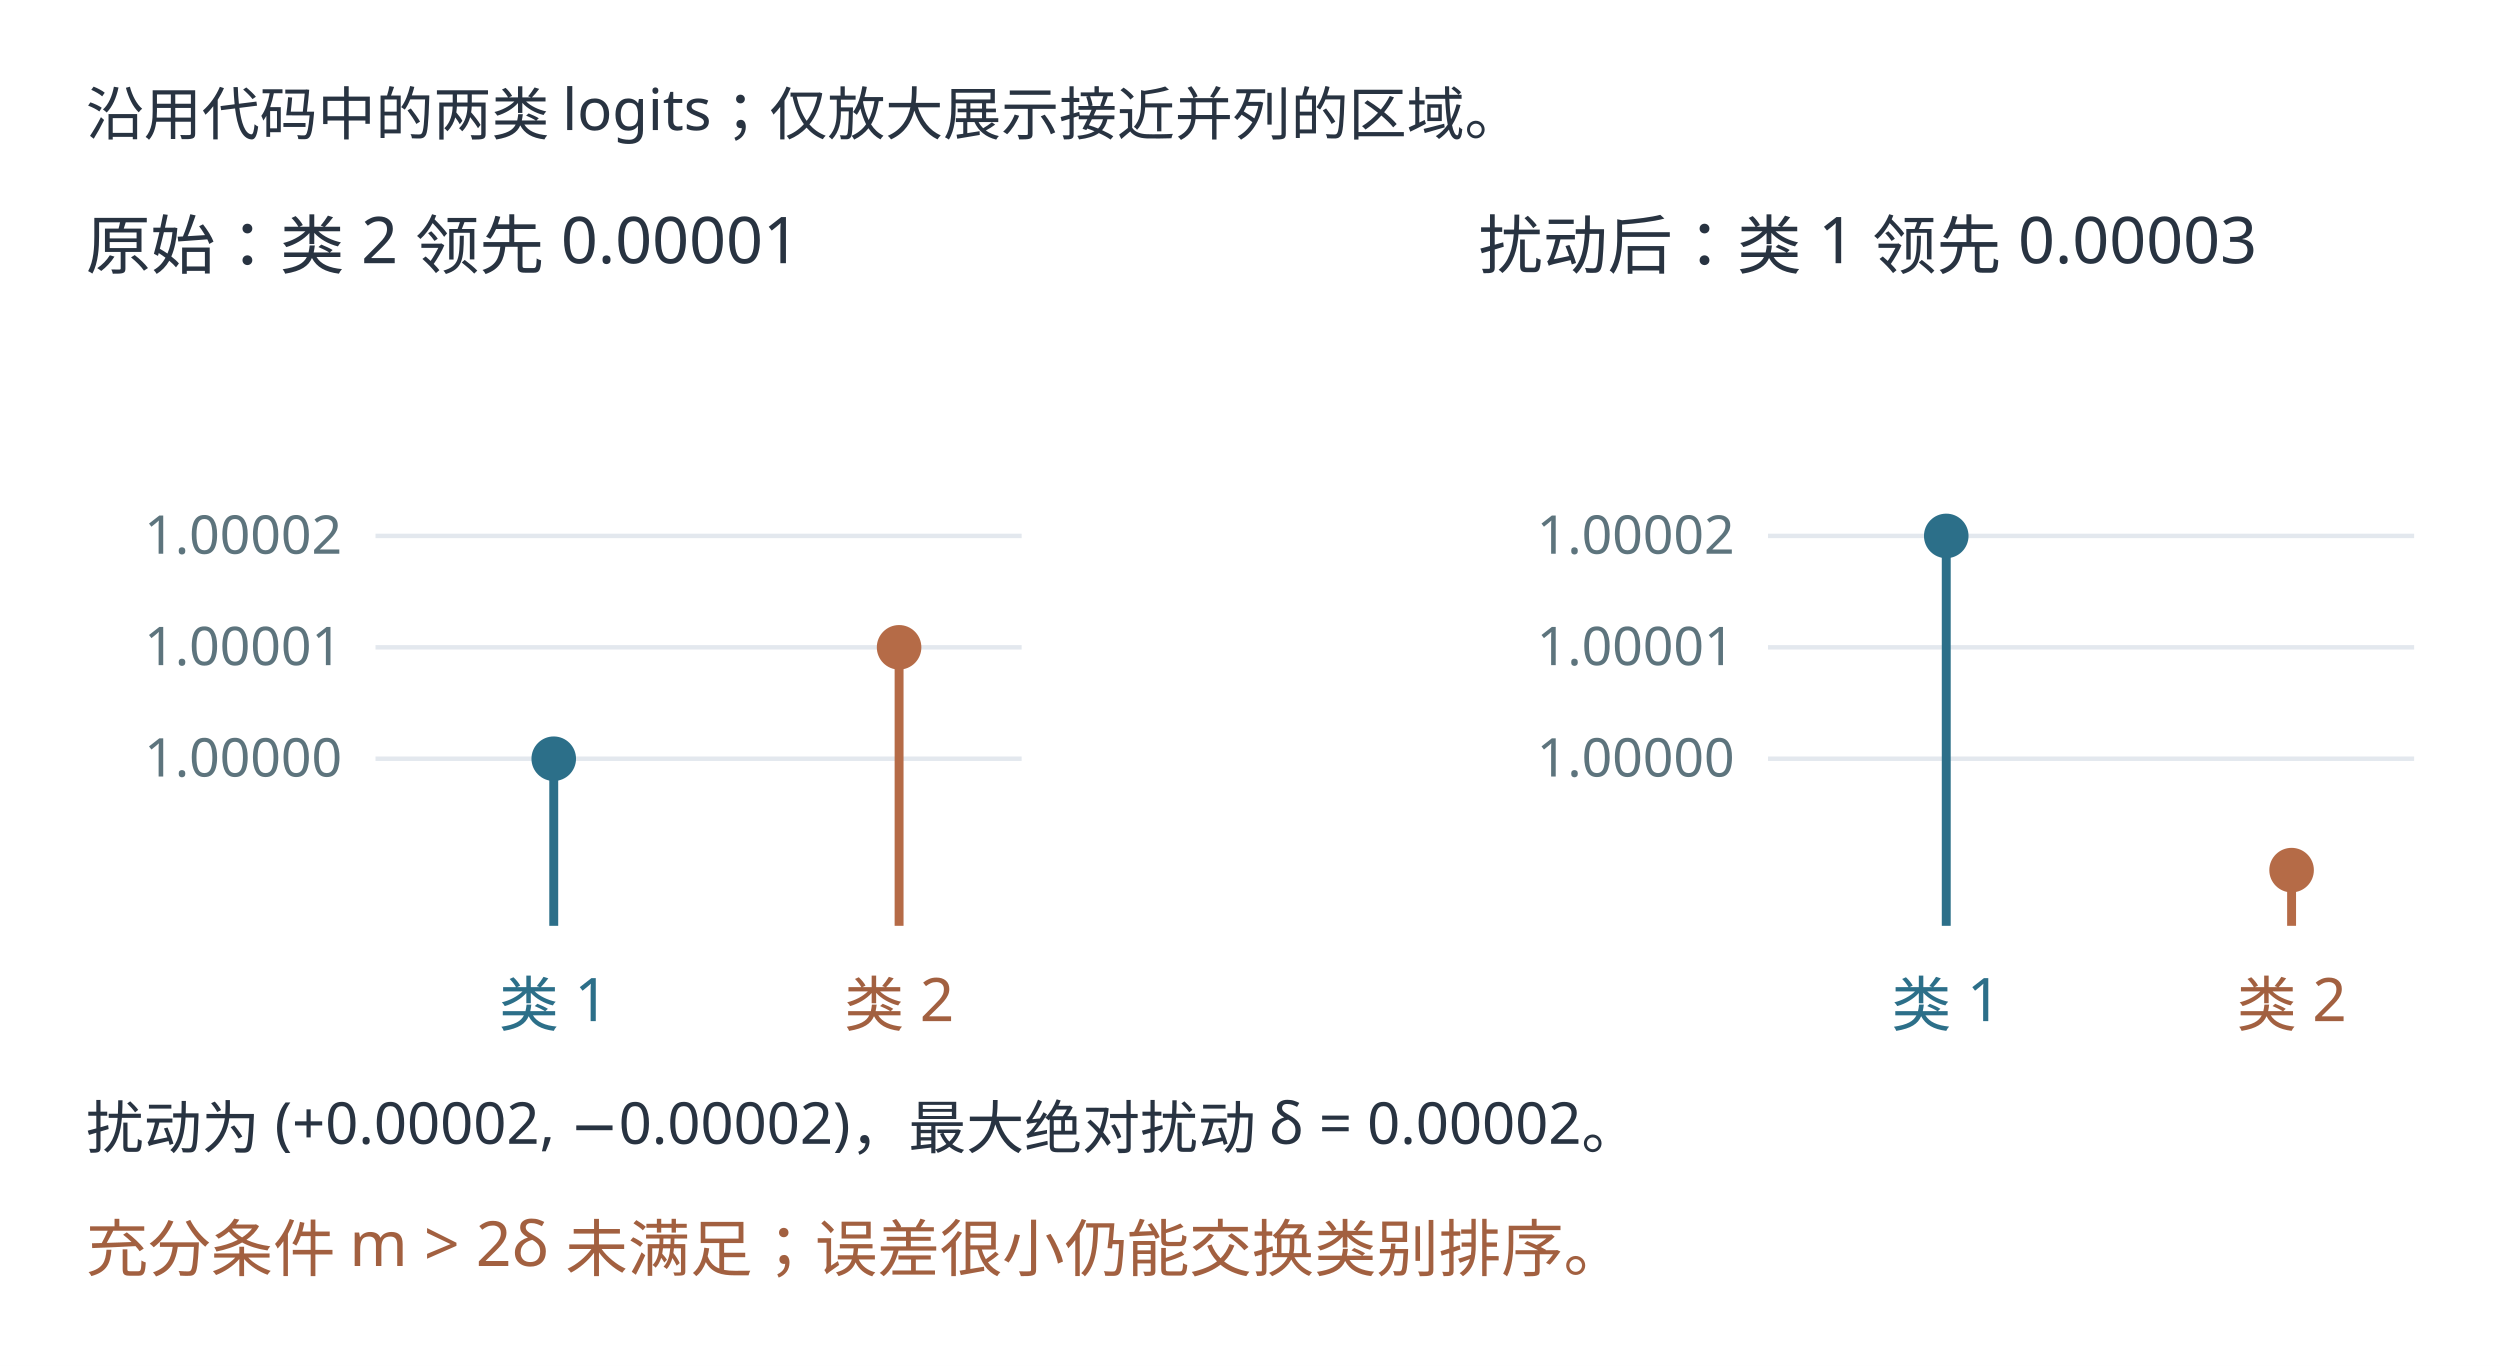
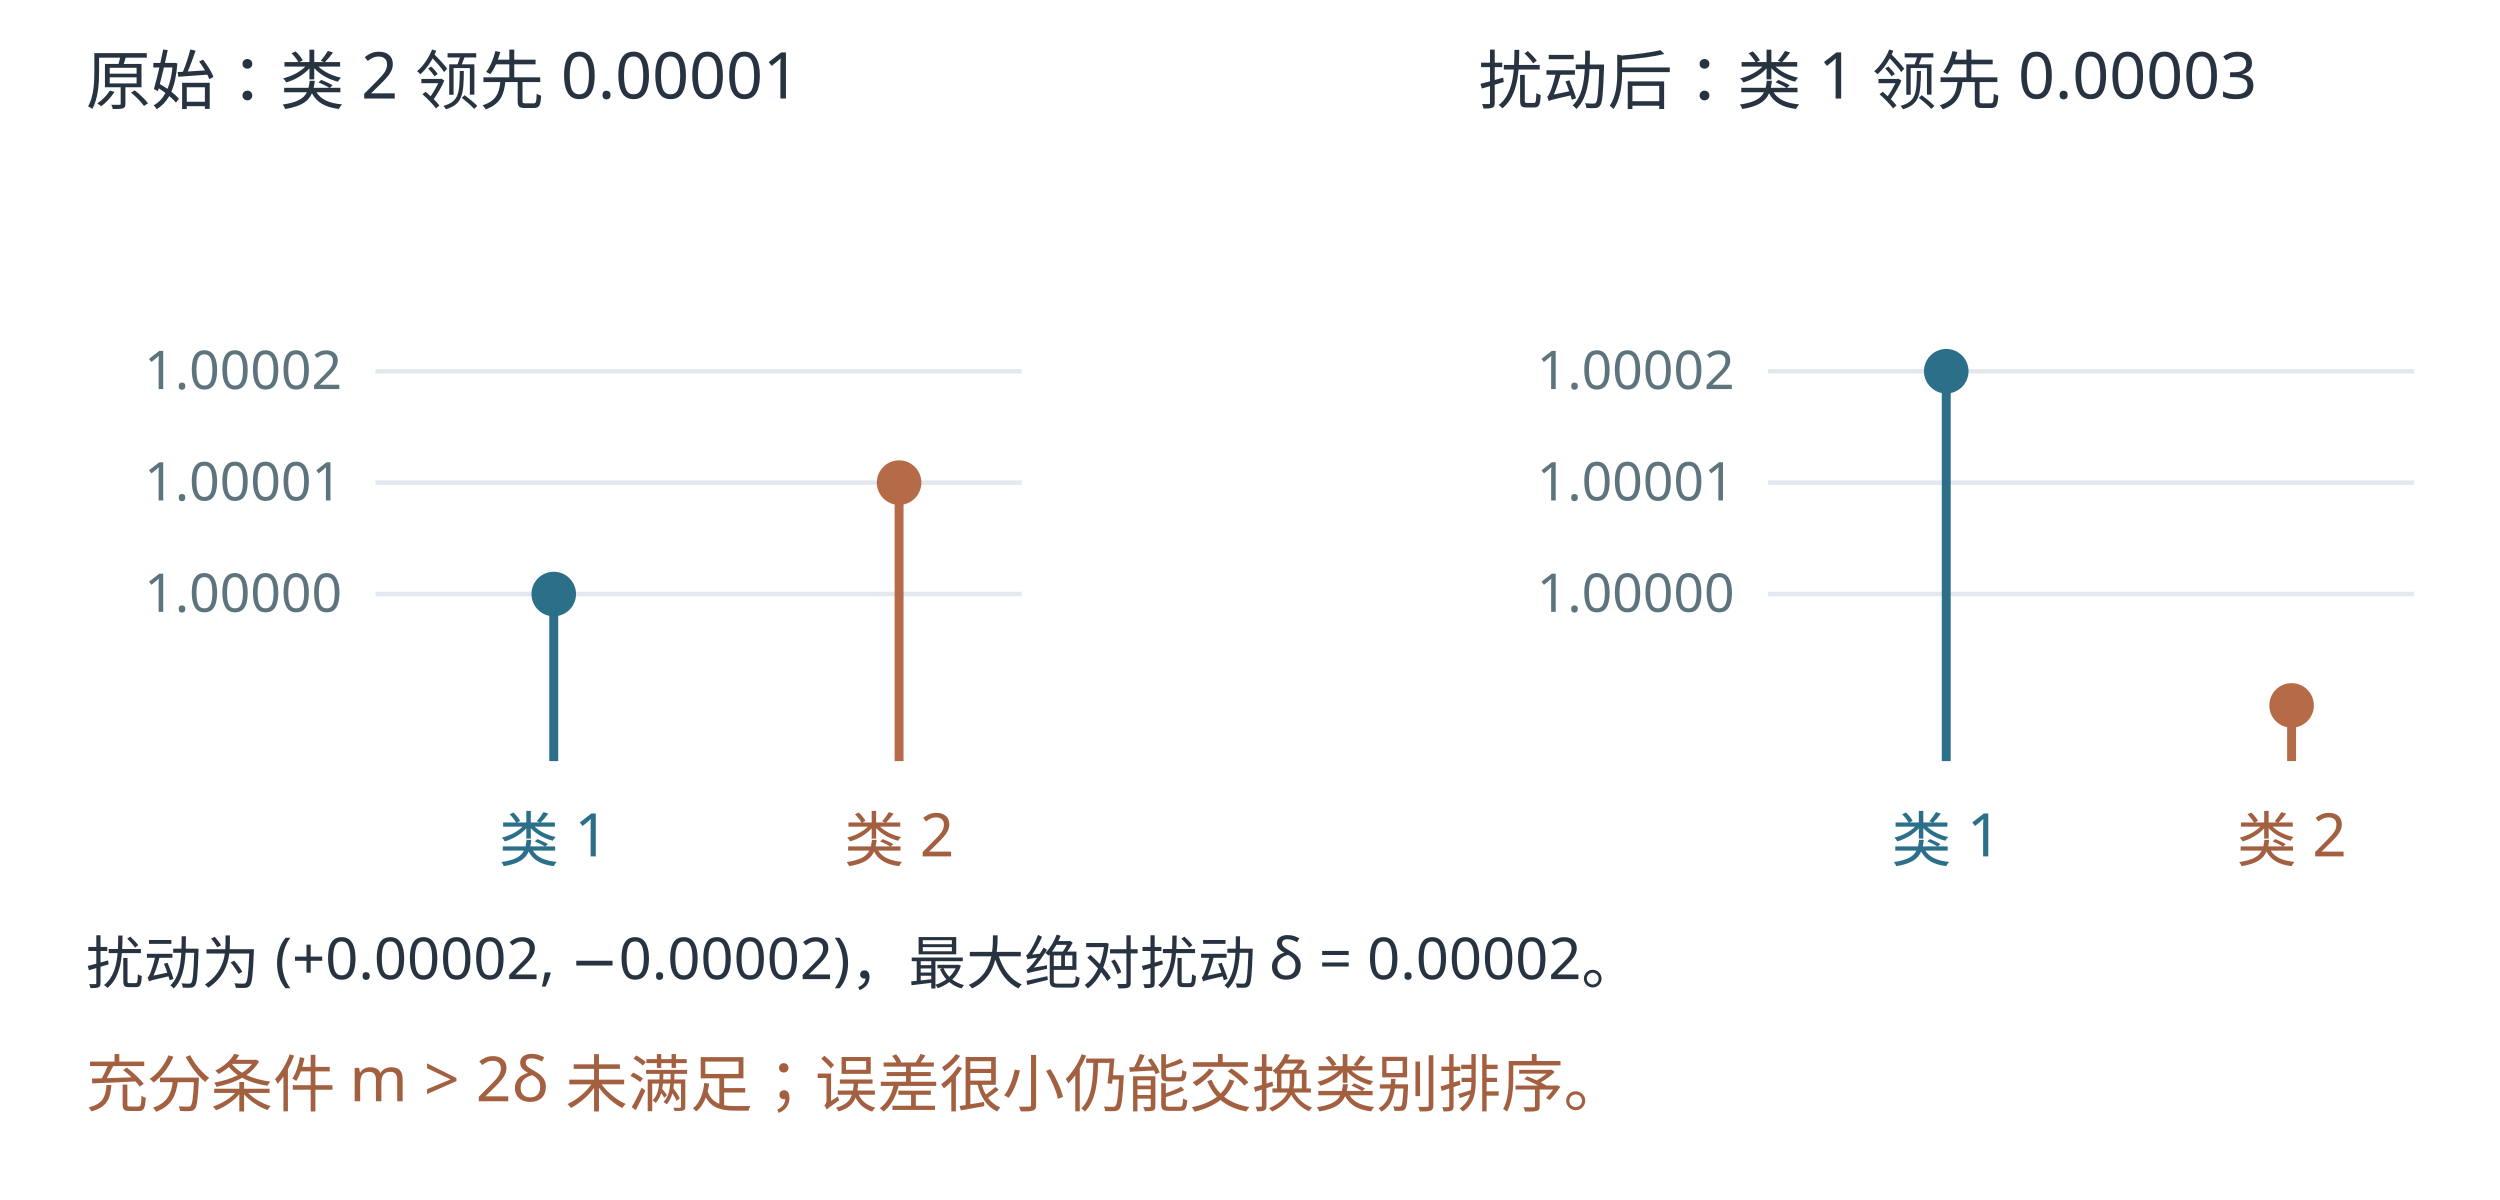
- <svg xmlns="http://www.w3.org/2000/svg" width="1122.08" height="613.078" viewBox="21.461 54.461 1122.08 613.078" role="img" aria-labelledby="plate-title">
+ <svg xmlns="http://www.w3.org/2000/svg" width="1122.08" height="538.598" viewBox="21.461 128.386 1122.08 538.598" role="img" aria-labelledby="plate-title">
  <rect id="edition-paper" x="21.461" y="54.461" width="1122.08" height="613.078" fill="#ffffff" />
  <svg id="edition-view" x="42" y="75" width="1081" height="572" viewBox="42 75 1081 572" overflow="hidden">
    <rect x="42" y="75" width="1081" height="572" fill="#ffffff" />
    <rect width="1280" height="680" fill="#ffffff" />
    <g font-family="Microsoft YaHei, sans-serif">
-       <text x="60" y="115" font-size="26" fill="#283341" text-anchor="start">沿用代码中的两类 logits；仅放大展示接近并列的区域。</text>
      <text x="60" y="175" font-size="29" fill="#283341" text-anchor="start">原始：类 2 领先 0.00001</text>
      <line x1="190" y1="395" x2="480" y2="395" stroke="#e3e8ee" stroke-width="2" />
      <text x="175" y="403" font-size="24" fill="#5d747d" text-anchor="end">1.00000</text>
      <line x1="190" y1="345" x2="480" y2="345" stroke="#e3e8ee" stroke-width="2" />
      <text x="175" y="353" font-size="24" fill="#5d747d" text-anchor="end">1.00001</text>
      <line x1="190" y1="295" x2="480" y2="295" stroke="#e3e8ee" stroke-width="2" />
      <text x="175" y="303" font-size="24" fill="#5d747d" text-anchor="end">1.00002</text>
      <circle cx="270" cy="395" r="10" fill="#2c6f89" />
      <line x1="270" y1="470" x2="270" y2="395" stroke="#2c6f89" stroke-width="4" />
      <text x="270" y="515" font-size="27" fill="#2c6f89" text-anchor="middle">类 1</text>
      <circle cx="425" cy="345" r="10" fill="#b56b47" />
      <line x1="425" y1="470" x2="425" y2="345" stroke="#b56b47" stroke-width="4" />
      <text x="425" y="515" font-size="27" fill="#a26040" text-anchor="middle">类 2</text>
      <text x="685" y="175" font-size="29" fill="#283341" text-anchor="start">扰动后：类 1 领先 0.00003</text>
      <line x1="815" y1="395" x2="1105" y2="395" stroke="#e3e8ee" stroke-width="2" />
      <text x="800" y="403" font-size="24" fill="#5d747d" text-anchor="end">1.00000</text>
      <line x1="815" y1="345" x2="1105" y2="345" stroke="#e3e8ee" stroke-width="2" />
      <text x="800" y="353" font-size="24" fill="#5d747d" text-anchor="end">1.00001</text>
      <line x1="815" y1="295" x2="1105" y2="295" stroke="#e3e8ee" stroke-width="2" />
      <text x="800" y="303" font-size="24" fill="#5d747d" text-anchor="end">1.00002</text>
      <circle cx="895" cy="295" r="10" fill="#2c6f89" />
      <line x1="895" y1="470" x2="895" y2="295" stroke="#2c6f89" stroke-width="4" />
      <text x="895" y="515" font-size="27" fill="#2c6f89" text-anchor="middle">类 1</text>
      <circle cx="1050" cy="445" r="10" fill="#b56b47" />
      <line x1="1050" y1="470" x2="1050" y2="445" stroke="#b56b47" stroke-width="4" />
      <text x="1050" y="515" font-size="27" fill="#a26040" text-anchor="middle">类 2</text>
      <text x="60" y="570" font-size="26" fill="#283341" text-anchor="start">扰动为 (+0.00002, −0.00002)，最大绝对扰动 δ = 0.00002。</text>
      <text x="60" y="625" font-size="28" fill="#a26040" text-anchor="start">充分条件 m &gt; 2δ 未满足；误差很小仍能交换类别排序。</text>
    </g>
  </svg>
</svg>
